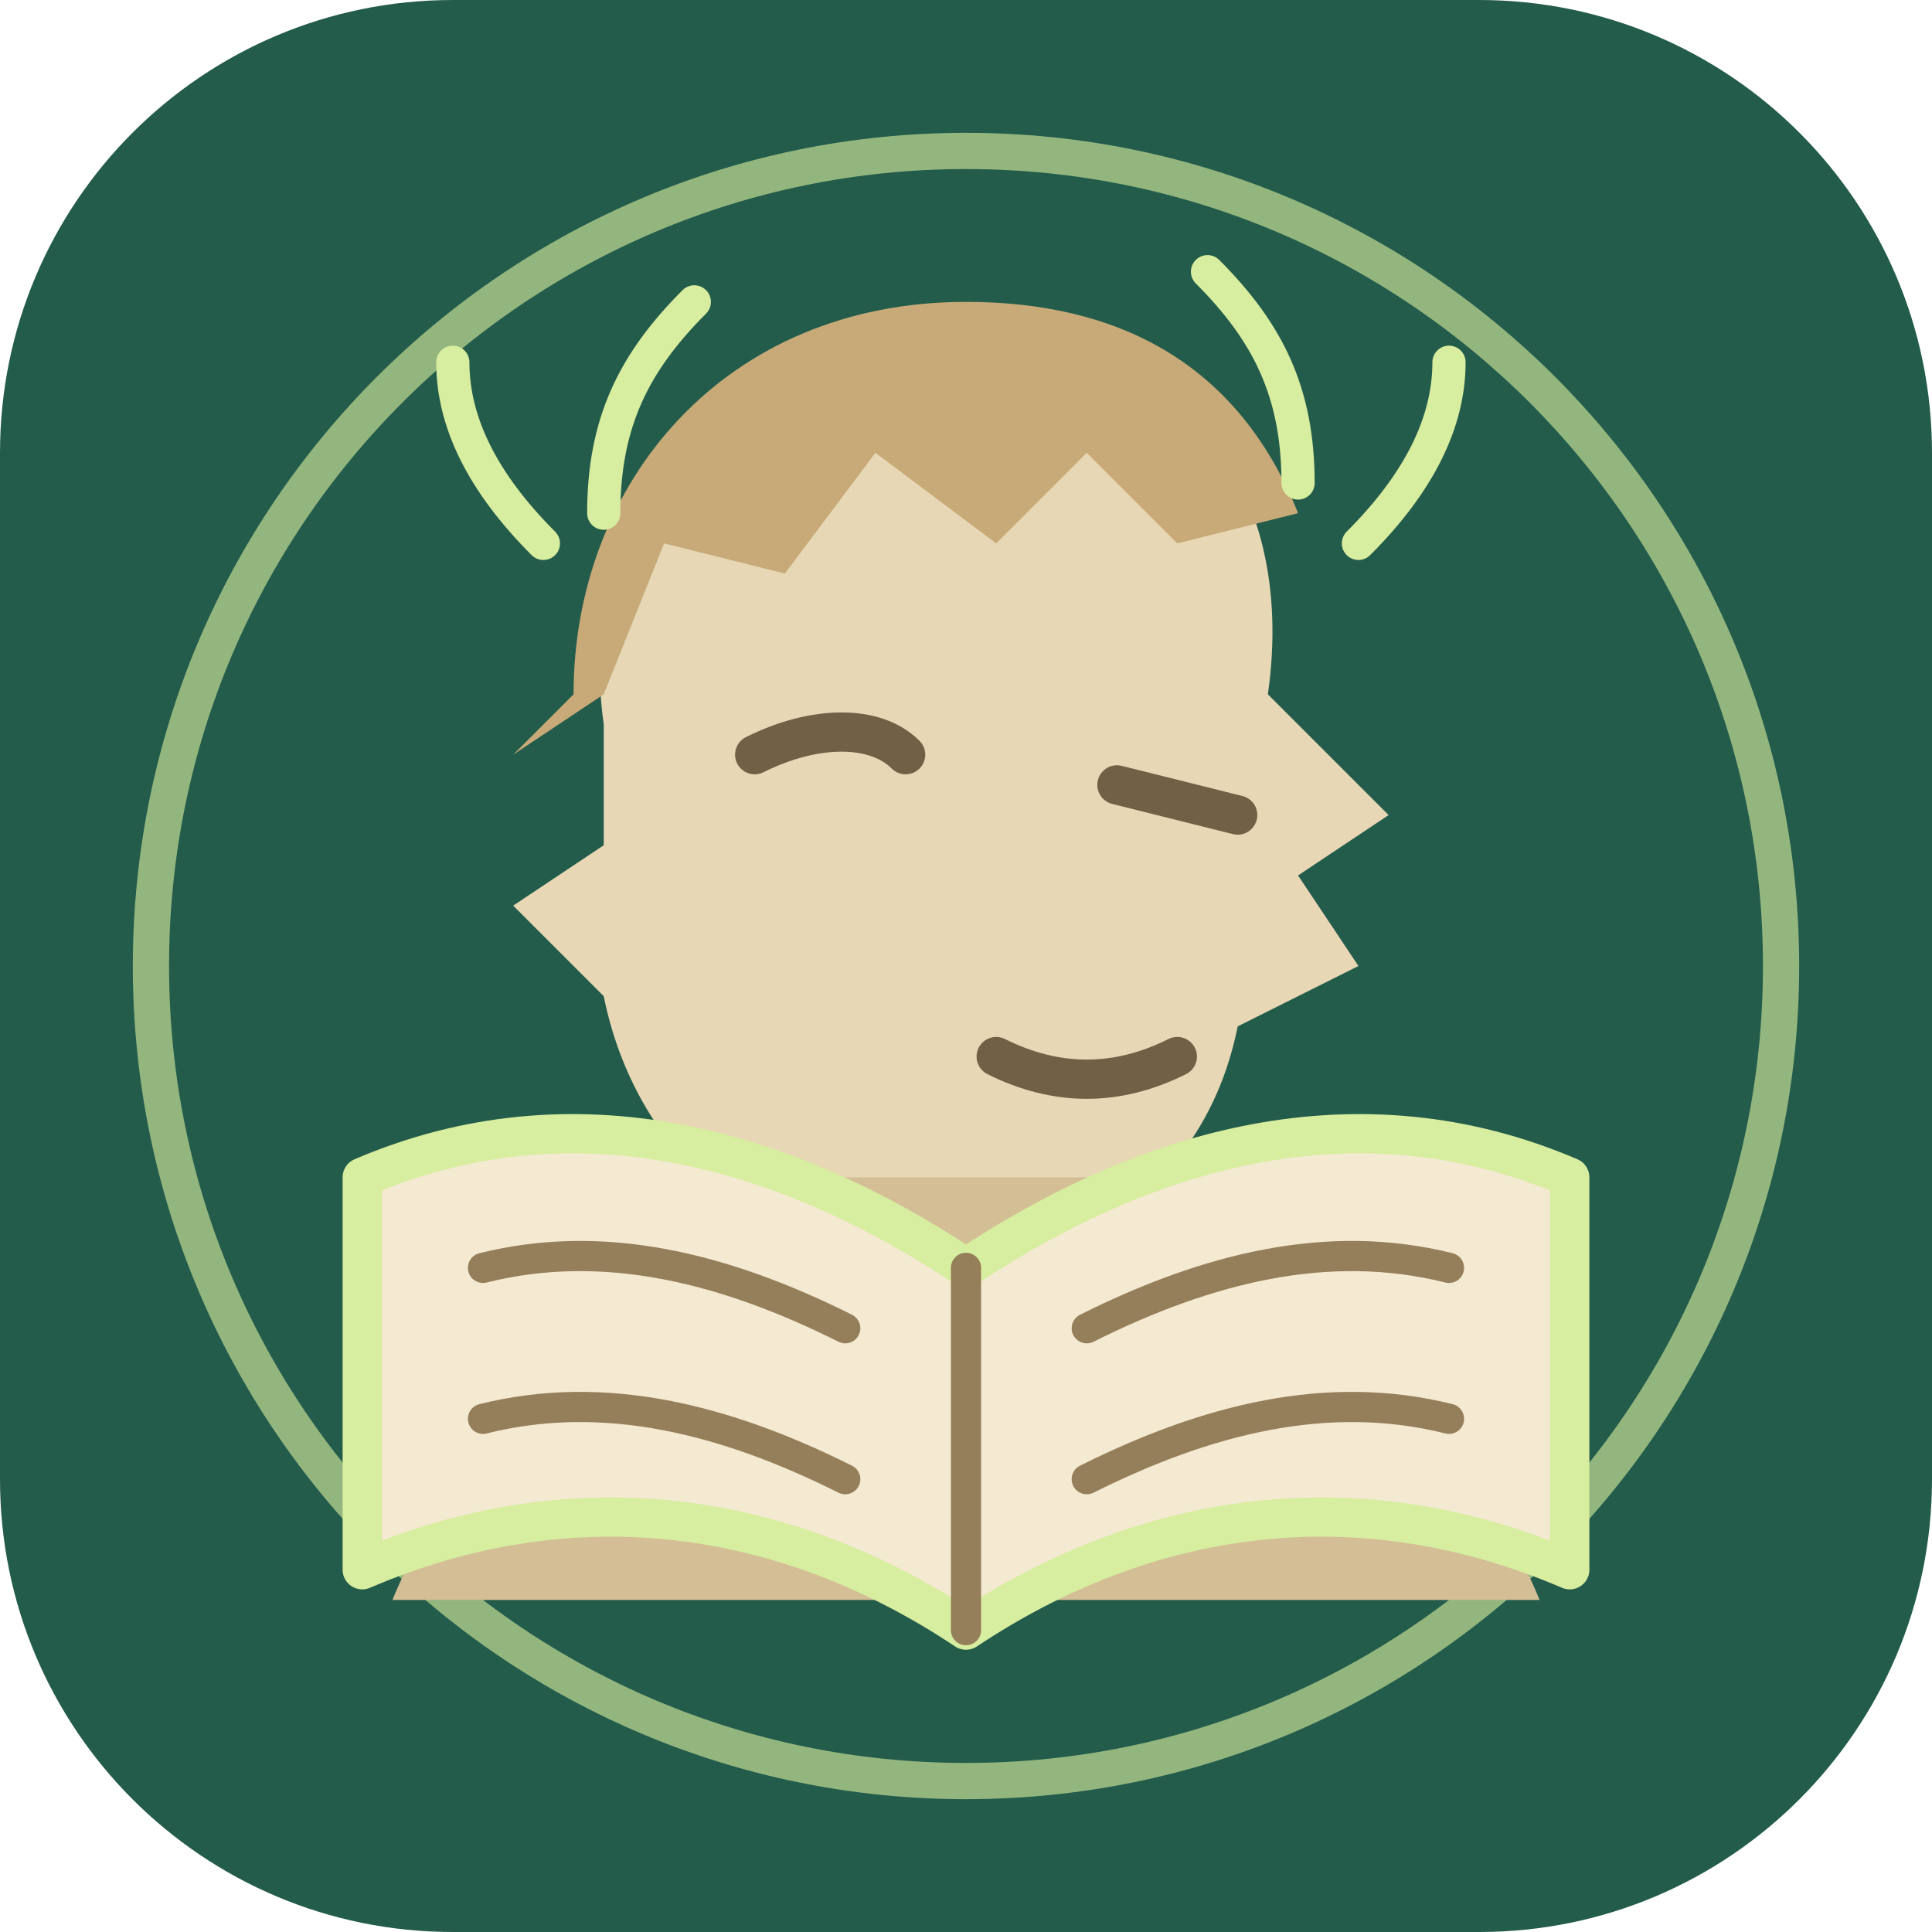
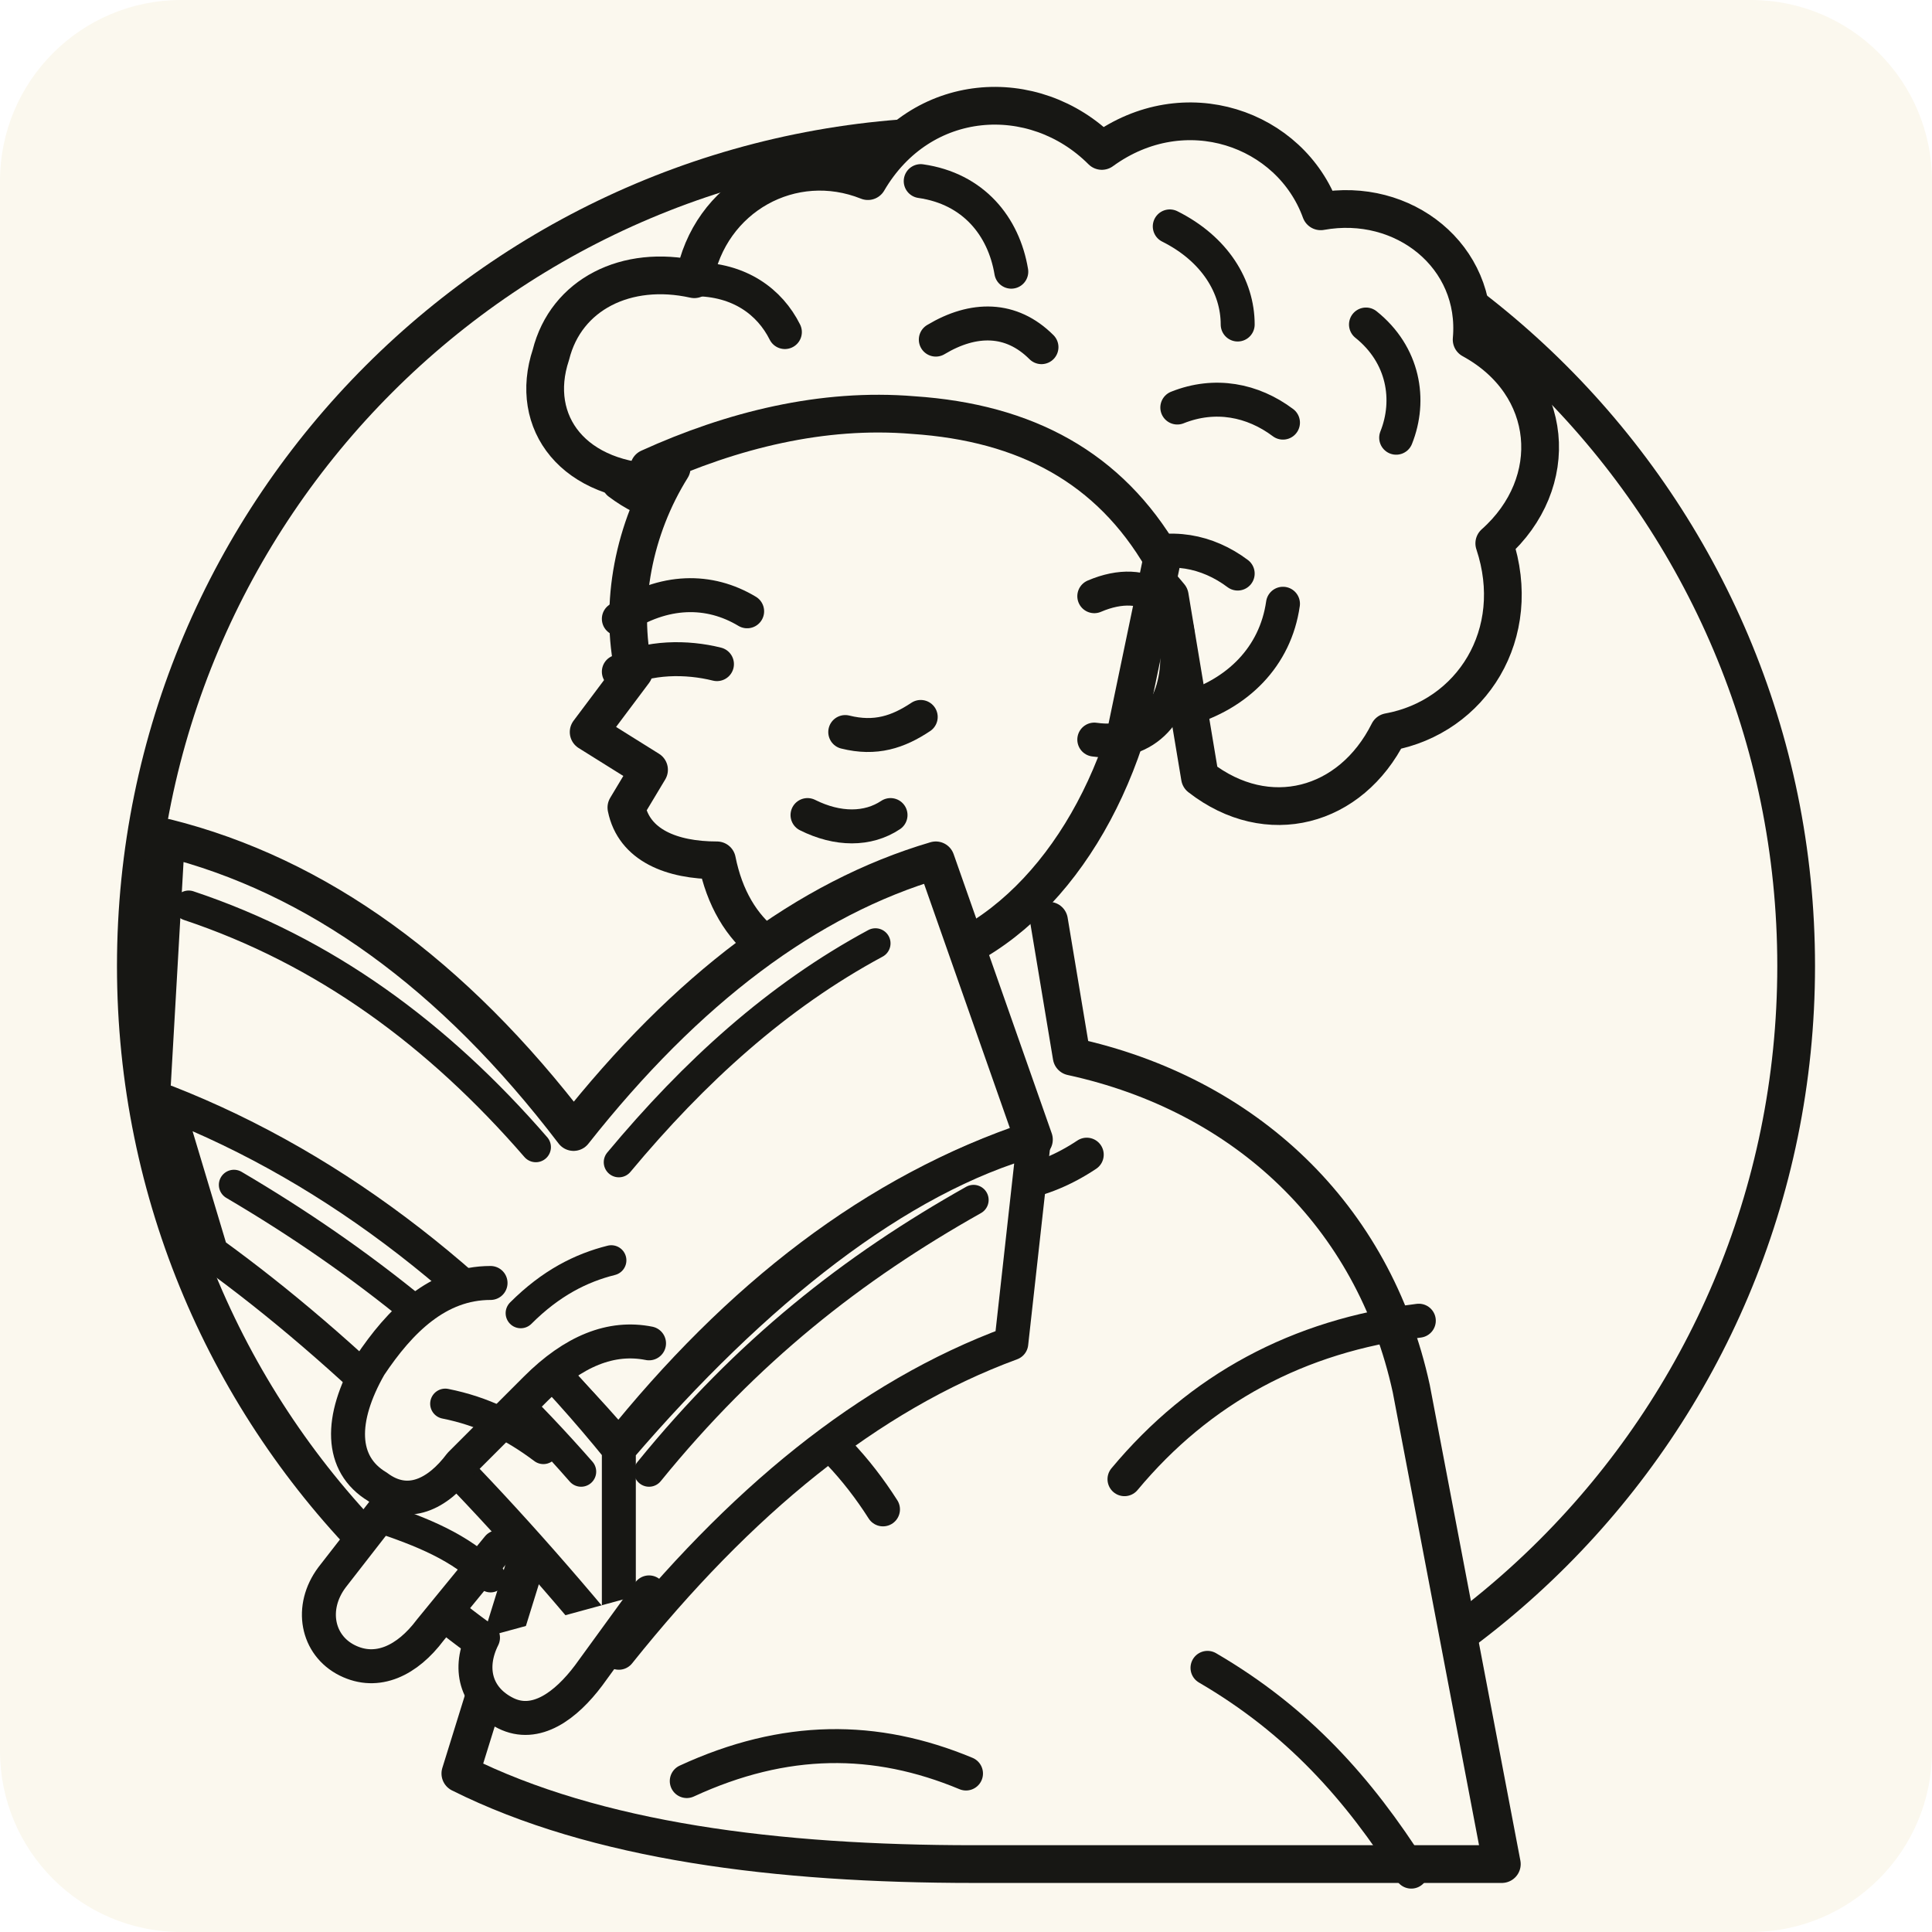
- <svg xmlns="http://www.w3.org/2000/svg" viewBox="0 0 64 64" fill="none">
-   <rect width="64" height="64" rx="15" fill="#245C4B" />
-   <circle cx="32" cy="32" r="27" stroke="#D7ED9F" stroke-opacity=".62" stroke-width="1.2" />
-   <path d="M20 24c-1-7 4-13 12-13 7 0 11 5 10 12l4 4-3 2 2 3-4 2c-1 5-5 8-10 8-6 0-10-4-11-9l-3-3 3-2z" fill="#E7D7B5" />
-   <path d="M19 23c0-7 5-13 13-13 5 0 9 2 11 7l-4 1-3-3-3 3-4-3-3 4-4-1-2 5-3 2z" fill="#C7AA78" />
-   <path d="M25 25c2-1 4-1 5 0m7 1 4 1m-2 8c-2 1-4 1-6 0" stroke="#715F46" stroke-width="1.3" stroke-linecap="round" />
-   <path d="M27 39v5c-7 1-12 4-14 9h38c-2-5-7-8-14-9v-5" fill="#D3BE96" />
-   <path d="M12 39c7-3 14-1 20 3 6-4 13-6 20-3v13c-7-3-14-2-20 2-6-4-13-5-20-2V39Z" fill="#F4E9D1" stroke="#D7ED9F" stroke-width="1.3" stroke-linejoin="round" />
-   <path d="M32 42v12m-16-12c4-1 8 0 12 2m20-2c-4-1-8 0-12 2m-20 3c4-1 8 0 12 2m20-2c-4-1-8 0-12 2" stroke="#957F5A" stroke-width="1" stroke-linecap="round" />
-   <path d="M18 18c-2-2-3-4-3-6m5 5c0-3 1-5 3-7m22 8c2-2 3-4 3-6m-5 4c0-3-1-5-3-7" stroke="#D7ED9F" stroke-width="1.1" stroke-linecap="round" />
+ <svg xmlns="http://www.w3.org/2000/svg" viewBox="0 0 256 256" fill="none">
+   <rect width="256" height="256" rx="24" fill="#FBF8EE" />
+   <circle cx="128" cy="128" r="110" stroke="#171714" stroke-width="5" />
+   <path d="M111 130v17c-14 5-25 15-32 30l-18 58c18 9 42 12 68 12h70l-12-63c-5-23-22-39-45-44l-3-18" fill="#FBF8EE" stroke="#171714" stroke-width="5" stroke-linecap="round" stroke-linejoin="round" />
+   <path d="M112 144c7 13 20 17 32 9m-58 26c14 3 24 10 31 21m71-25c-16 2-29 9-39 21m-58 40c13-6 25-6 37-1m32-14c12 7 20 16 27 27" stroke="#171714" stroke-width="4.5" stroke-linecap="round" stroke-linejoin="round" />
+   <path d="M88 64c-12 0-18-8-15-17 2-8 10-12 19-10 2-11 13-17 23-13 7-12 22-13 31-4 11-8 25-3 29 8 11-2 21 6 20 17 11 6 12 19 3 27 4 12-3 23-14 25-5 10-16 13-25 6l-4-24-16-19-24 12-24 8Z" fill="#FBF8EE" stroke="#171714" stroke-width="5" stroke-linecap="round" stroke-linejoin="round" />
+   <path d="M92 37c6 0 10 3 12 7m18-20c7 1 11 6 12 12m21-6c6 3 9 8 9 13m17 0c5 4 6 10 4 15m-103 6c4 3 8 4 12 2m30-21c5-3 10-3 14 1m18 8c5-2 10-1 14 2m-55 12c5-3 11-2 15 1m20 5c5-2 10-1 14 2m-7 18c7-2 12-7 13-14" stroke="#171714" stroke-width="4.5" stroke-linecap="round" />
+   <path d="M89 62c-5 8-7 18-5 27l-6 8 8 5-3 5c1 5 6 7 12 7 2 10 9 15 19 15 16 0 29-13 35-31l5-24c-7-12-18-18-33-19-12-1-24 2-35 7Z" fill="#FBF8EE" stroke="#171714" stroke-width="5" stroke-linecap="round" stroke-linejoin="round" />
+   <path d="M82 82c6-4 12-4 17-1m-17 8c4-2 9-2 13-1m17 9c4 1 7 0 10-2m-15 13c4 2 8 2 11 0" stroke="#171714" stroke-width="4.5" stroke-linecap="round" />
+   <path d="M145 79c7-3 12 1 11 8 0 7-4 12-11 11" stroke="#171714" stroke-width="4.5" stroke-linecap="round" />
+   <path d="M22 111c20 5 38 18 54 39 15-19 31-31 48-36l13 37c-21 7-39 21-55 41-18-21-39-37-62-46l2-35Z" fill="#FBF8EE" stroke="#171714" stroke-width="5" stroke-linecap="round" stroke-linejoin="round" />
+   <path d="M22 146c23 9 43 25 60 46v27c-18-22-36-40-54-53l-6-20Zm60 46c18-21 37-36 55-41l-3 27c-19 7-36 21-52 41v-27Z" fill="#FBF8EE" stroke="#171714" stroke-width="4.5" stroke-linejoin="round" />
+   <path d="M25 120c18 6 33 17 46 32m45-27c-13 7-24 17-34 29M31 157c17 10 32 22 46 38m52-36c-16 9-30 20-43 36" stroke="#171714" stroke-width="4" stroke-linecap="round" />
+   <path d="M65 170c-7 0-12 5-16 11-4 7-4 13 1 16 4 3 8 1 11-3l10-10c5-5 10-7 15-6m-35 22-7 9c-3 4-2 9 2 11 4 2 8 0 11-4l9-11m-2 12c-2 4-1 8 3 10 4 2 8-1 11-5l8-11" fill="#FBF8EE" stroke="#171714" stroke-width="4.5" stroke-linecap="round" stroke-linejoin="round" />
+   <path d="M59 186c5 1 9 3 13 6m-22 9c6 2 11 4 15 8m4-35c4-4 8-6 12-7" stroke="#171714" stroke-width="4" stroke-linecap="round" />
</svg>
